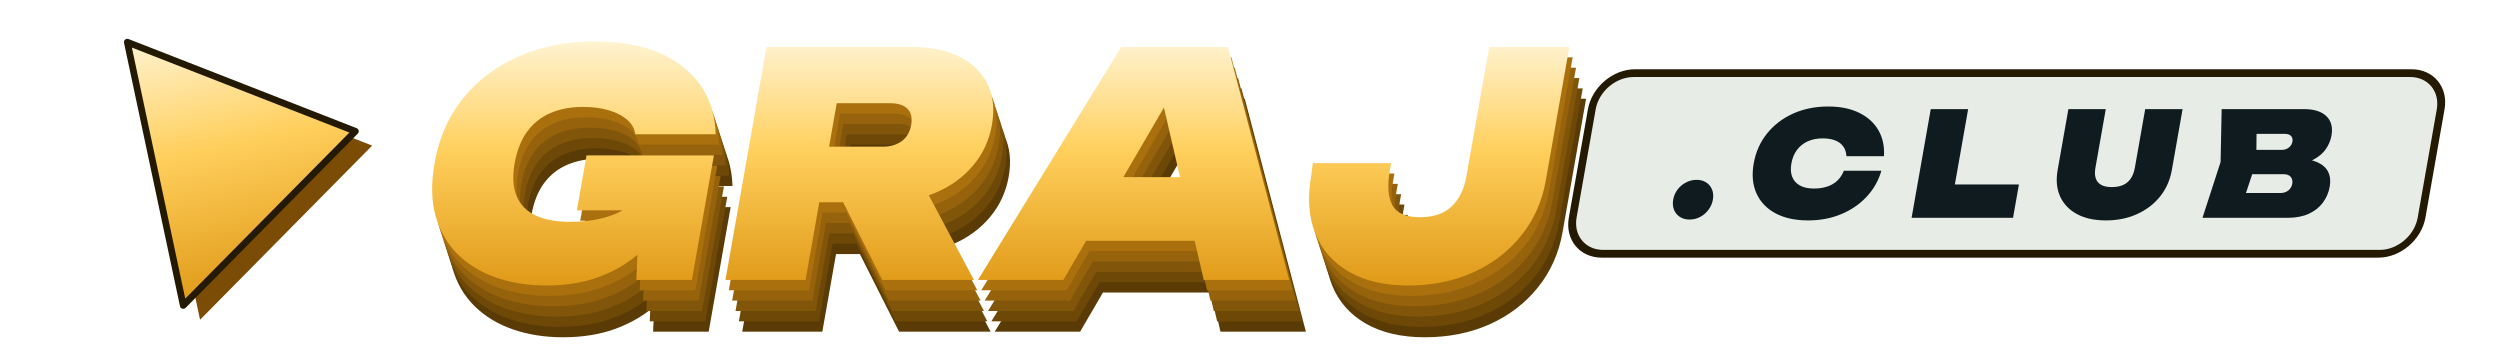
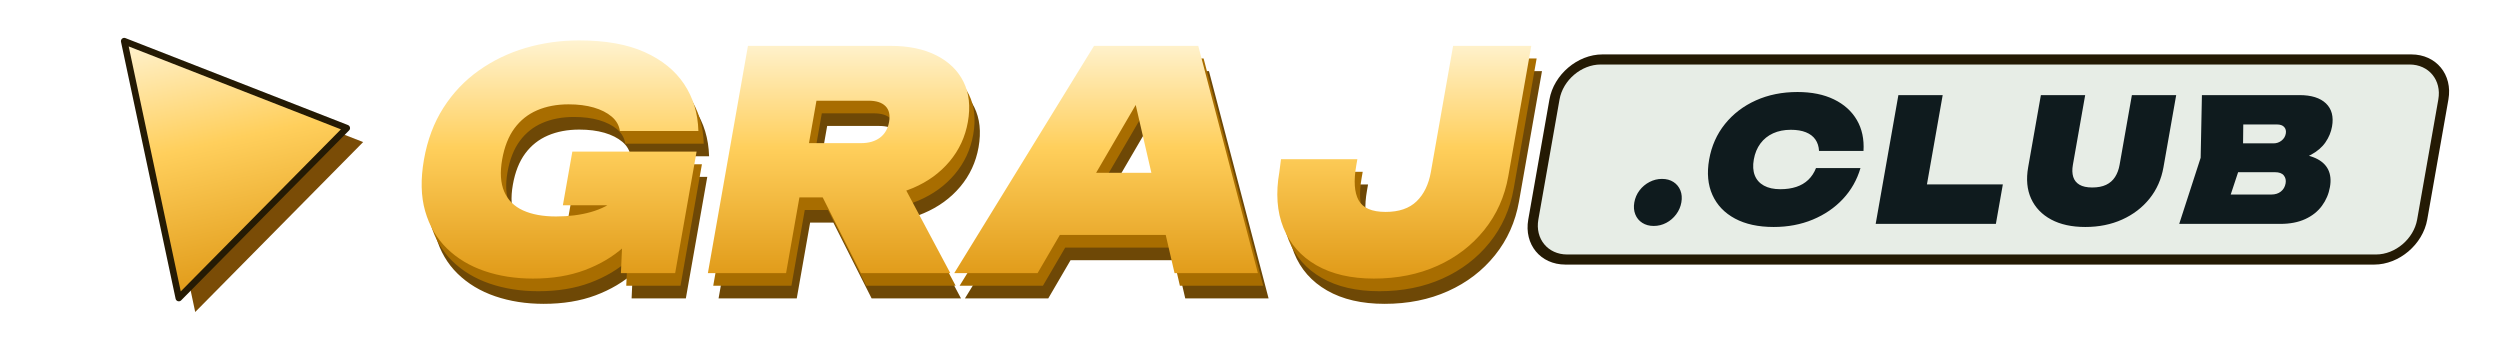
- <svg xmlns="http://www.w3.org/2000/svg" viewBox="0 0 483 69" role="img" aria-label="GRAJ.CLUB">
+ <svg xmlns="http://www.w3.org/2000/svg" viewBox="0 0 495 69" role="img" aria-label="GRAJ.CLUB">
  <defs>
    <linearGradient id="gj-g" x1="0" y1="0" x2="0" y2="1">
      <stop offset="0" stop-color="#fff3d1" />
      <stop offset=".45" stop-color="#ffcf5c" />
      <stop offset="1" stop-color="#e09a18" />
    </linearGradient>
  </defs>
  <g transform="translate(30 33.58) rotate(-12)">
    <path d="M0 -26 L39.52 0 L0 26 Z" fill="#7a4c06" transform="translate(2.60 3.38)" />
    <path d="M0 -26 L39.52 0 L0 26 Z" fill="url(#gj-g)" stroke="#241a04" stroke-width="1.30" stroke-linejoin="round" />
  </g>
  <g transform="translate(78 54.08) skewX(-10)">
-     <path d="M50.4 -19.44Q50.16 -15.48 48.75 -11.79Q47.34 -8.1 44.61 -5.19Q41.88 -2.28 37.68 -0.6Q33.48 1.08 27.72 1.08Q22.5 1.08 17.85 -0.42Q13.2 -1.92 9.63 -4.89Q6.06 -7.86 4.02 -12.27Q1.98 -16.68 1.98 -22.5Q1.98 -28.32 4.02 -32.73Q6.06 -37.14 9.72 -40.11Q13.38 -43.08 18.18 -44.58Q22.98 -46.08 28.56 -46.08Q36.36 -46.08 41.91 -43.77Q47.46 -41.46 50.85 -37.44Q54.24 -33.42 55.32 -28.14H39.78Q39.24 -29.82 37.65 -30.99Q36.06 -32.16 33.78 -32.79Q31.5 -33.42 28.68 -33.42Q25.2 -33.42 22.68 -32.25Q20.16 -31.08 18.81 -28.68Q17.46 -26.28 17.46 -22.5Q17.46 -18.66 18.99 -16.14Q20.52 -13.62 23.37 -12.42Q26.22 -11.22 30.12 -11.22Q33.9 -11.22 36.84 -12.09Q39.78 -12.96 41.61 -14.79Q43.44 -16.62 43.86 -19.44ZM31.08 -13.44V-24.06H55.68V0.0H44.94L42.66 -17.22L45.36 -13.44Z M72.84 -25.74H87.96Q90.24 -25.74 91.5 -26.82Q92.76 -27.9 92.76 -29.94Q92.76 -31.98 91.5 -33.06Q90.24 -34.14 87.96 -34.14H70.68L77.64 -41.1V0.0H62.16V-45.0H90.36Q95.76 -45.0 99.81 -43.11Q103.86 -41.22 106.11 -37.86Q108.36 -34.5 108.36 -29.94Q108.36 -25.5 106.11 -22.11Q103.86 -18.72 99.81 -16.86Q95.76 -15.0 90.36 -15.0H72.84ZM78.12 -21.06H95.22L110.16 0.0H92.46Z M125.4 -7.56V-19.86H156.06V-7.56ZM151.32 -45.0 171.06 0.0H154.56L139.02 -38.16H142.98L127.44 0.0H110.94L130.68 -45.0Z M171.66 -22.56H186.78V-21.36Q186.78 -16.74 188.46 -14.43Q190.14 -12.12 194.22 -12.12Q198.18 -12.12 199.98 -14.22Q201.78 -16.32 201.78 -20.04V-45.0H217.26V-19.2Q217.26 -13.14 214.38 -8.55Q211.5 -3.96 206.34 -1.44Q201.18 1.08 194.22 1.08Q187.44 1.08 182.37 -1.56Q177.3 -4.2 174.54 -8.97Q171.78 -13.74 171.78 -20.04Z" fill="#5a3a05" transform="translate(5.00 10.00)" />
-     <path d="M50.4 -19.44Q50.16 -15.48 48.75 -11.79Q47.34 -8.1 44.61 -5.19Q41.88 -2.28 37.68 -0.6Q33.48 1.08 27.72 1.08Q22.5 1.08 17.85 -0.42Q13.2 -1.92 9.63 -4.89Q6.06 -7.86 4.02 -12.27Q1.98 -16.68 1.98 -22.5Q1.98 -28.32 4.02 -32.73Q6.06 -37.14 9.72 -40.11Q13.38 -43.08 18.18 -44.58Q22.98 -46.08 28.56 -46.08Q36.36 -46.08 41.91 -43.77Q47.46 -41.46 50.85 -37.44Q54.24 -33.42 55.32 -28.14H39.78Q39.24 -29.82 37.65 -30.99Q36.06 -32.16 33.78 -32.79Q31.5 -33.42 28.68 -33.42Q25.2 -33.42 22.68 -32.25Q20.16 -31.08 18.81 -28.68Q17.46 -26.28 17.46 -22.5Q17.46 -18.66 18.99 -16.14Q20.52 -13.62 23.37 -12.42Q26.22 -11.22 30.12 -11.22Q33.9 -11.22 36.84 -12.09Q39.78 -12.96 41.61 -14.79Q43.44 -16.62 43.86 -19.44ZM31.08 -13.44V-24.06H55.68V0.0H44.94L42.66 -17.22L45.36 -13.44Z M72.84 -25.74H87.96Q90.24 -25.74 91.5 -26.82Q92.76 -27.9 92.76 -29.94Q92.76 -31.98 91.5 -33.06Q90.24 -34.14 87.96 -34.14H70.68L77.64 -41.1V0.0H62.16V-45.0H90.36Q95.76 -45.0 99.81 -43.11Q103.86 -41.22 106.11 -37.86Q108.36 -34.5 108.36 -29.94Q108.36 -25.5 106.11 -22.11Q103.86 -18.72 99.81 -16.86Q95.76 -15.0 90.36 -15.0H72.84ZM78.12 -21.06H95.22L110.16 0.0H92.46Z M125.4 -7.56V-19.86H156.06V-7.56ZM151.32 -45.0 171.06 0.0H154.56L139.02 -38.16H142.98L127.44 0.0H110.94L130.68 -45.0Z M171.66 -22.56H186.78V-21.36Q186.78 -16.74 188.46 -14.43Q190.14 -12.12 194.22 -12.12Q198.18 -12.12 199.98 -14.22Q201.78 -16.32 201.78 -20.04V-45.0H217.26V-19.2Q217.26 -13.14 214.38 -8.55Q211.5 -3.96 206.34 -1.44Q201.18 1.08 194.22 1.08Q187.44 1.08 182.37 -1.56Q177.3 -4.2 174.54 -8.97Q171.78 -13.74 171.78 -20.04Z" fill="#6e4806" transform="translate(4.00 8.00)" />
-     <path d="M50.4 -19.44Q50.16 -15.48 48.75 -11.79Q47.34 -8.1 44.61 -5.19Q41.88 -2.28 37.68 -0.6Q33.48 1.08 27.72 1.08Q22.5 1.08 17.85 -0.42Q13.2 -1.92 9.63 -4.89Q6.06 -7.86 4.02 -12.27Q1.98 -16.68 1.98 -22.5Q1.98 -28.32 4.02 -32.73Q6.06 -37.14 9.72 -40.11Q13.38 -43.08 18.18 -44.58Q22.98 -46.08 28.56 -46.08Q36.36 -46.08 41.91 -43.77Q47.46 -41.46 50.85 -37.44Q54.24 -33.42 55.32 -28.14H39.78Q39.24 -29.82 37.65 -30.99Q36.06 -32.16 33.78 -32.79Q31.5 -33.42 28.68 -33.42Q25.2 -33.42 22.68 -32.25Q20.16 -31.08 18.81 -28.68Q17.46 -26.28 17.46 -22.5Q17.46 -18.66 18.99 -16.14Q20.52 -13.62 23.37 -12.42Q26.22 -11.22 30.12 -11.22Q33.9 -11.22 36.84 -12.09Q39.78 -12.96 41.61 -14.79Q43.44 -16.62 43.86 -19.44ZM31.08 -13.44V-24.06H55.68V0.0H44.94L42.66 -17.22L45.36 -13.44Z M72.84 -25.74H87.96Q90.24 -25.74 91.5 -26.82Q92.76 -27.9 92.76 -29.94Q92.76 -31.98 91.5 -33.06Q90.24 -34.14 87.96 -34.14H70.68L77.64 -41.1V0.0H62.16V-45.0H90.36Q95.76 -45.0 99.81 -43.11Q103.86 -41.22 106.11 -37.86Q108.36 -34.5 108.36 -29.94Q108.36 -25.5 106.11 -22.11Q103.86 -18.72 99.81 -16.86Q95.76 -15.0 90.36 -15.0H72.84ZM78.12 -21.06H95.22L110.16 0.0H92.46Z M125.4 -7.56V-19.86H156.06V-7.56ZM151.32 -45.0 171.06 0.0H154.56L139.02 -38.16H142.98L127.44 0.0H110.94L130.68 -45.0Z M171.66 -22.56H186.78V-21.36Q186.78 -16.74 188.46 -14.43Q190.14 -12.12 194.22 -12.12Q198.18 -12.12 199.98 -14.22Q201.78 -16.32 201.78 -20.04V-45.0H217.26V-19.2Q217.26 -13.14 214.38 -8.55Q211.5 -3.96 206.34 -1.44Q201.18 1.08 194.22 1.08Q187.44 1.08 182.37 -1.56Q177.3 -4.2 174.54 -8.97Q171.78 -13.74 171.78 -20.04Z" fill="#82560a" transform="translate(3.00 6.00)" />
-     <path d="M50.4 -19.44Q50.16 -15.48 48.75 -11.79Q47.34 -8.1 44.61 -5.19Q41.88 -2.28 37.68 -0.6Q33.48 1.08 27.72 1.08Q22.5 1.08 17.85 -0.42Q13.2 -1.92 9.63 -4.89Q6.06 -7.86 4.02 -12.27Q1.98 -16.68 1.98 -22.5Q1.98 -28.32 4.02 -32.73Q6.06 -37.14 9.72 -40.11Q13.38 -43.08 18.18 -44.58Q22.98 -46.08 28.56 -46.08Q36.36 -46.08 41.91 -43.77Q47.46 -41.46 50.85 -37.44Q54.24 -33.42 55.32 -28.14H39.78Q39.24 -29.82 37.65 -30.99Q36.06 -32.16 33.78 -32.79Q31.5 -33.42 28.68 -33.42Q25.2 -33.42 22.68 -32.25Q20.16 -31.08 18.81 -28.68Q17.46 -26.28 17.46 -22.5Q17.46 -18.66 18.99 -16.14Q20.52 -13.62 23.37 -12.42Q26.22 -11.22 30.12 -11.22Q33.9 -11.22 36.84 -12.09Q39.78 -12.96 41.61 -14.79Q43.44 -16.62 43.86 -19.44ZM31.08 -13.44V-24.06H55.68V0.0H44.94L42.66 -17.22L45.36 -13.44Z M72.84 -25.74H87.96Q90.24 -25.74 91.5 -26.82Q92.76 -27.9 92.76 -29.94Q92.76 -31.98 91.5 -33.06Q90.24 -34.14 87.96 -34.14H70.68L77.64 -41.1V0.0H62.16V-45.0H90.36Q95.76 -45.0 99.81 -43.11Q103.86 -41.22 106.11 -37.86Q108.36 -34.5 108.36 -29.94Q108.36 -25.5 106.11 -22.11Q103.86 -18.72 99.81 -16.86Q95.76 -15.0 90.36 -15.0H72.84ZM78.12 -21.06H95.22L110.16 0.0H92.46Z M125.4 -7.56V-19.86H156.06V-7.56ZM151.32 -45.0 171.06 0.0H154.56L139.02 -38.16H142.98L127.44 0.0H110.94L130.68 -45.0Z M171.66 -22.56H186.78V-21.36Q186.78 -16.74 188.46 -14.43Q190.14 -12.12 194.22 -12.12Q198.18 -12.12 199.98 -14.22Q201.78 -16.32 201.78 -20.04V-45.0H217.26V-19.2Q217.26 -13.14 214.38 -8.55Q211.5 -3.96 206.34 -1.44Q201.18 1.08 194.22 1.08Q187.44 1.08 182.37 -1.56Q177.3 -4.2 174.54 -8.97Q171.78 -13.74 171.78 -20.04Z" fill="#96620c" transform="translate(2.00 4.00)" />
-     <path d="M50.4 -19.44Q50.16 -15.48 48.75 -11.79Q47.34 -8.1 44.61 -5.19Q41.88 -2.28 37.68 -0.6Q33.48 1.08 27.72 1.08Q22.5 1.08 17.85 -0.42Q13.2 -1.92 9.63 -4.89Q6.06 -7.86 4.02 -12.27Q1.98 -16.68 1.98 -22.5Q1.98 -28.32 4.02 -32.73Q6.06 -37.14 9.72 -40.11Q13.38 -43.08 18.18 -44.58Q22.98 -46.08 28.56 -46.08Q36.36 -46.08 41.91 -43.77Q47.46 -41.46 50.85 -37.44Q54.24 -33.42 55.32 -28.14H39.78Q39.24 -29.82 37.65 -30.99Q36.06 -32.16 33.78 -32.79Q31.5 -33.42 28.68 -33.42Q25.2 -33.42 22.68 -32.25Q20.16 -31.08 18.81 -28.68Q17.46 -26.28 17.46 -22.5Q17.46 -18.66 18.99 -16.14Q20.52 -13.62 23.37 -12.42Q26.22 -11.22 30.12 -11.22Q33.9 -11.22 36.84 -12.09Q39.78 -12.96 41.61 -14.79Q43.44 -16.62 43.86 -19.44ZM31.08 -13.44V-24.06H55.68V0.0H44.94L42.66 -17.22L45.36 -13.44Z M72.84 -25.74H87.96Q90.24 -25.74 91.5 -26.82Q92.76 -27.9 92.76 -29.94Q92.76 -31.98 91.5 -33.06Q90.24 -34.14 87.96 -34.14H70.68L77.64 -41.1V0.0H62.16V-45.0H90.36Q95.76 -45.0 99.81 -43.11Q103.86 -41.22 106.11 -37.86Q108.36 -34.5 108.36 -29.94Q108.36 -25.5 106.11 -22.11Q103.86 -18.72 99.81 -16.86Q95.76 -15.0 90.36 -15.0H72.84ZM78.12 -21.06H95.22L110.16 0.0H92.46Z M125.4 -7.56V-19.86H156.06V-7.56ZM151.32 -45.0 171.06 0.0H154.56L139.02 -38.16H142.98L127.44 0.0H110.94L130.68 -45.0Z M171.66 -22.56H186.78V-21.36Q186.78 -16.74 188.46 -14.43Q190.14 -12.12 194.22 -12.12Q198.18 -12.12 199.98 -14.22Q201.78 -16.32 201.78 -20.04V-45.0H217.26V-19.2Q217.26 -13.14 214.38 -8.55Q211.5 -3.96 206.34 -1.44Q201.18 1.08 194.22 1.08Q187.44 1.08 182.37 -1.56Q177.3 -4.2 174.54 -8.97Q171.78 -13.74 171.78 -20.04Z" fill="#aa700e" transform="translate(1.00 2.00)" />
+     <path d="M50.4 -19.44Q50.16 -15.48 48.75 -11.79Q47.34 -8.1 44.61 -5.19Q41.88 -2.28 37.68 -0.6Q33.48 1.08 27.72 1.08Q22.5 1.08 17.85 -0.42Q13.2 -1.92 9.63 -4.89Q6.06 -7.86 4.02 -12.27Q1.98 -16.68 1.98 -22.5Q1.98 -28.32 4.02 -32.73Q6.06 -37.14 9.72 -40.11Q13.38 -43.08 18.18 -44.58Q22.98 -46.08 28.56 -46.08Q36.36 -46.08 41.91 -43.77Q47.46 -41.46 50.85 -37.44Q54.24 -33.42 55.32 -28.14H39.78Q39.24 -29.82 37.65 -30.99Q36.06 -32.16 33.78 -32.79Q31.5 -33.42 28.68 -33.42Q25.2 -33.42 22.68 -32.25Q20.16 -31.08 18.81 -28.68Q17.46 -26.28 17.46 -22.5Q17.46 -18.66 18.99 -16.14Q20.52 -13.62 23.37 -12.42Q26.22 -11.22 30.12 -11.22Q33.9 -11.22 36.84 -12.09Q39.78 -12.96 41.61 -14.79Q43.44 -16.62 43.86 -19.44ZM31.08 -13.44V-24.06H55.68V0.0H44.94L42.66 -17.22L45.36 -13.44Z M72.84 -25.74H87.96Q90.24 -25.74 91.5 -26.82Q92.76 -27.9 92.76 -29.94Q92.76 -31.98 91.5 -33.06Q90.24 -34.14 87.96 -34.14H70.68L77.64 -41.1V0.0H62.16V-45.0H90.36Q95.76 -45.0 99.81 -43.11Q103.86 -41.22 106.11 -37.86Q108.36 -34.5 108.36 -29.94Q108.36 -25.5 106.11 -22.11Q103.86 -18.72 99.81 -16.86Q95.76 -15.0 90.36 -15.0H72.84ZM78.12 -21.06H95.22L110.16 0.0H92.46Z M125.4 -7.56V-19.86H156.06V-7.56ZM151.32 -45.0 171.06 0.0H154.56L139.02 -38.16H142.98L127.44 0.0H110.94L130.68 -45.0Z M171.66 -22.56H186.78V-21.36Q186.78 -16.74 188.46 -14.43Q190.14 -12.12 194.22 -12.12Q198.18 -12.12 199.98 -14.22Q201.78 -16.32 201.78 -20.04V-45.0H217.26V-19.2Q217.26 -13.14 214.38 -8.55Q211.5 -3.96 206.34 -1.44Q201.18 1.08 194.22 1.08Q187.44 1.08 182.37 -1.56Q177.3 -4.2 174.54 -8.97Q171.78 -13.74 171.78 -20.04Z" fill="#6e4806" transform="translate(3 5)" />
+     <path d="M50.4 -19.44Q50.16 -15.48 48.75 -11.79Q47.34 -8.1 44.61 -5.19Q41.88 -2.28 37.68 -0.6Q33.48 1.08 27.72 1.08Q22.5 1.08 17.85 -0.42Q13.2 -1.92 9.63 -4.89Q6.06 -7.86 4.02 -12.27Q1.98 -16.68 1.98 -22.5Q1.98 -28.32 4.02 -32.73Q6.06 -37.14 9.72 -40.11Q13.38 -43.08 18.18 -44.58Q22.98 -46.08 28.56 -46.08Q36.36 -46.08 41.91 -43.77Q47.46 -41.46 50.85 -37.44Q54.24 -33.42 55.32 -28.14H39.78Q39.24 -29.82 37.65 -30.99Q36.06 -32.16 33.78 -32.79Q31.5 -33.42 28.68 -33.42Q25.2 -33.42 22.68 -32.25Q20.16 -31.08 18.81 -28.68Q17.46 -26.28 17.46 -22.5Q17.46 -18.66 18.99 -16.14Q20.52 -13.62 23.37 -12.42Q26.22 -11.22 30.12 -11.22Q33.9 -11.22 36.84 -12.09Q39.78 -12.96 41.61 -14.79Q43.44 -16.62 43.86 -19.44ZM31.08 -13.44V-24.06H55.68V0.0H44.94L42.66 -17.22L45.36 -13.44Z M72.84 -25.74H87.96Q90.24 -25.74 91.5 -26.82Q92.76 -27.9 92.76 -29.94Q92.76 -31.98 91.5 -33.06Q90.24 -34.14 87.96 -34.14H70.68L77.64 -41.1V0.0H62.16V-45.0H90.36Q95.76 -45.0 99.81 -43.11Q103.86 -41.22 106.11 -37.86Q108.36 -34.5 108.36 -29.94Q108.36 -25.5 106.11 -22.11Q103.86 -18.72 99.81 -16.86Q95.76 -15.0 90.36 -15.0H72.84ZM78.12 -21.06H95.22L110.16 0.0H92.46Z M125.4 -7.56V-19.86H156.06V-7.56ZM151.32 -45.0 171.06 0.0H154.56L139.02 -38.16H142.98L127.44 0.0H110.94L130.68 -45.0Z M171.66 -22.56H186.78V-21.36Q186.78 -16.74 188.46 -14.43Q190.14 -12.12 194.22 -12.12Q198.18 -12.12 199.98 -14.22Q201.78 -16.32 201.78 -20.04V-45.0H217.26V-19.2Q217.26 -13.14 214.38 -8.55Q211.5 -3.96 206.34 -1.44Q201.18 1.08 194.22 1.08Q187.44 1.08 182.37 -1.56Q177.3 -4.2 174.54 -8.97Q171.78 -13.74 171.78 -20.04Z" fill="#a86d00" transform="translate(1.5 2.5)" />
    <path d="M50.4 -19.44Q50.16 -15.48 48.75 -11.79Q47.34 -8.1 44.61 -5.19Q41.88 -2.28 37.68 -0.6Q33.48 1.08 27.72 1.08Q22.5 1.08 17.85 -0.42Q13.2 -1.92 9.63 -4.89Q6.06 -7.86 4.02 -12.27Q1.98 -16.68 1.98 -22.5Q1.98 -28.32 4.02 -32.73Q6.06 -37.14 9.72 -40.11Q13.38 -43.08 18.18 -44.58Q22.98 -46.08 28.56 -46.08Q36.36 -46.08 41.91 -43.77Q47.46 -41.46 50.85 -37.44Q54.24 -33.42 55.32 -28.14H39.78Q39.24 -29.82 37.65 -30.99Q36.06 -32.16 33.78 -32.79Q31.5 -33.42 28.68 -33.42Q25.2 -33.42 22.68 -32.25Q20.16 -31.08 18.81 -28.68Q17.46 -26.28 17.46 -22.5Q17.46 -18.66 18.99 -16.14Q20.52 -13.62 23.37 -12.42Q26.22 -11.22 30.12 -11.22Q33.9 -11.22 36.84 -12.09Q39.78 -12.96 41.61 -14.79Q43.44 -16.62 43.86 -19.44ZM31.08 -13.44V-24.06H55.68V0.0H44.94L42.66 -17.22L45.36 -13.44Z M72.84 -25.74H87.96Q90.24 -25.74 91.5 -26.82Q92.76 -27.9 92.76 -29.94Q92.76 -31.98 91.5 -33.06Q90.24 -34.14 87.96 -34.14H70.68L77.64 -41.1V0.0H62.16V-45.0H90.36Q95.76 -45.0 99.81 -43.11Q103.86 -41.22 106.11 -37.86Q108.36 -34.5 108.36 -29.94Q108.36 -25.5 106.11 -22.11Q103.86 -18.72 99.81 -16.86Q95.76 -15.0 90.36 -15.0H72.84ZM78.12 -21.06H95.22L110.16 0.0H92.46Z M125.4 -7.56V-19.86H156.06V-7.56ZM151.32 -45.0 171.06 0.0H154.56L139.02 -38.16H142.98L127.44 0.0H110.94L130.68 -45.0Z M171.66 -22.56H186.78V-21.36Q186.78 -16.74 188.46 -14.43Q190.14 -12.12 194.22 -12.12Q198.18 -12.12 199.98 -14.22Q201.78 -16.32 201.78 -20.04V-45.0H217.26V-19.2Q217.26 -13.14 214.38 -8.55Q211.5 -3.96 206.34 -1.44Q201.18 1.08 194.22 1.08Q187.44 1.08 182.37 -1.56Q177.3 -4.2 174.54 -8.97Q171.78 -13.74 171.78 -20.04Z" fill="url(#gj-g)" />
  </g>
  <g transform="skewX(-10)" transform-origin="311.26 31.58">
-     <rect x="311.26" y="14.131" width="164" height="34.898" rx="6.98" fill="#e7ede6" stroke="#241a04" stroke-width="1.5" />
-     <path d="M333.896 42.416Q332.832 42.416 331.95 41.912Q331.068 41.408 330.564 40.526Q330.06 39.644 330.06 38.58Q330.06 37.488 330.564 36.62Q331.068 35.752 331.95 35.248Q332.832 34.744 333.896 34.744Q334.988 34.744 335.856 35.248Q336.724 35.752 337.228 36.62Q337.732 37.488 337.732 38.58Q337.732 39.644 337.228 40.526Q336.724 41.408 335.856 41.912Q334.988 42.416 333.896 42.416Z M369.304 32.98Q368.968 35.864 367.33 38.02Q365.692 40.176 363.004 41.38Q360.316 42.584 356.844 42.584Q353.092 42.584 350.292 41.212Q347.492 39.84 345.938 37.362Q344.384 34.884 344.384 31.58Q344.384 28.276 345.938 25.798Q347.492 23.32 350.292 21.948Q353.092 20.576 356.844 20.576Q360.316 20.576 363.004 21.78Q365.692 22.984 367.33 25.14Q368.968 27.296 369.304 30.18H362.052Q361.8 29.088 361.128 28.318Q360.456 27.548 359.378 27.142Q358.3 26.736 356.844 26.736Q355.22 26.736 354.058 27.31Q352.896 27.884 352.28 28.976Q351.664 30.068 351.664 31.58Q351.664 33.092 352.28 34.17Q352.896 35.248 354.058 35.836Q355.22 36.424 356.844 36.424Q358.3 36.424 359.378 36.046Q360.456 35.668 361.128 34.898Q361.8 34.128 362.052 32.98Z M383.964 21.08V38.888L380.716 35.64H396.34V42.08H376.74V21.08Z M410.552 32.448Q410.552 33.596 410.958 34.422Q411.364 35.248 412.204 35.696Q413.044 36.144 414.36 36.144Q415.704 36.144 416.544 35.71Q417.384 35.276 417.776 34.436Q418.168 33.596 418.168 32.448V21.08H425.392V32.84Q425.392 35.78 424.02 37.964Q422.648 40.148 420.17 41.366Q417.692 42.584 414.36 42.584Q411.056 42.584 408.578 41.366Q406.1 40.148 404.714 37.964Q403.328 35.78 403.328 32.84V21.08H410.552Z M448.732 31.888 449.292 30.6Q451.672 30.684 453.268 31.356Q454.864 32.028 455.662 33.218Q456.46 34.408 456.46 36.06Q456.46 37.768 455.69 39.14Q454.92 40.512 453.352 41.296Q451.784 42.08 449.432 42.08H432.94L434.536 31.3L432.94 21.08H448.844Q451.756 21.08 453.408 22.438Q455.06 23.796 455.06 26.204Q455.06 27.576 454.444 28.78Q453.828 29.984 452.442 30.81Q451.056 31.636 448.732 31.888ZM439.996 40.512 437.252 37.292H447.136Q448.06 37.292 448.592 36.802Q449.124 36.312 449.124 35.472Q449.124 34.716 448.606 34.184Q448.088 33.652 447.08 33.652H438.792V28.948H446.016Q446.744 28.948 447.234 28.5Q447.724 28.052 447.724 27.352Q447.724 26.708 447.276 26.288Q446.828 25.868 446.016 25.868H437.28L439.996 22.648L441.424 31.3Z" fill="#0f1b1e" />
+     <rect x="311.26" y="11.773" width="176" height="39.614" rx="7.92" fill="#e7ede6" stroke="#241a04" stroke-width="2" />
+     <path d="M335.318 44.738Q334.026 44.738 332.955 44.126Q331.884 43.514 331.272 42.443Q330.66 41.372 330.66 40.08Q330.66 38.754 331.272 37.7Q331.884 36.646 332.955 36.034Q334.026 35.422 335.318 35.422Q336.644 35.422 337.698 36.034Q338.752 36.646 339.364 37.7Q339.976 38.754 339.976 40.08Q339.976 41.372 339.364 42.443Q338.752 43.514 337.698 44.126Q336.644 44.738 335.318 44.738Z M374.242 33.28Q373.834 36.782 371.845 39.4Q369.856 42.018 366.592 43.48Q363.328 44.942 359.112 44.942Q354.556 44.942 351.156 43.276Q347.756 41.61 345.869 38.601Q343.982 35.592 343.982 31.58Q343.982 27.568 345.869 24.559Q347.756 21.55 351.156 19.884Q354.556 18.218 359.112 18.218Q363.328 18.218 366.592 19.68Q369.856 21.142 371.845 23.76Q373.834 26.378 374.242 29.88H365.436Q365.13 28.554 364.314 27.619Q363.498 26.684 362.189 26.191Q360.88 25.698 359.112 25.698Q357.14 25.698 355.729 26.395Q354.318 27.092 353.57 28.418Q352.822 29.744 352.822 31.58Q352.822 33.416 353.57 34.725Q354.318 36.034 355.729 36.748Q357.14 37.462 359.112 37.462Q360.88 37.462 362.189 37.003Q363.498 36.544 364.314 35.609Q365.13 34.674 365.436 33.28Z M387.972 18.83V40.454L384.028 36.51H403.0V44.33H379.2V18.83Z M416.186 32.634Q416.186 34.028 416.679 35.031Q417.172 36.034 418.192 36.578Q419.212 37.122 420.81 37.122Q422.442 37.122 423.462 36.595Q424.482 36.068 424.958 35.048Q425.434 34.028 425.434 32.634V18.83H434.206V33.11Q434.206 36.68 432.54 39.332Q430.874 41.984 427.865 43.463Q424.856 44.942 420.81 44.942Q416.798 44.942 413.789 43.463Q410.78 41.984 409.097 39.332Q407.414 36.68 407.414 33.11V18.83H416.186Z M458.476 31.954 459.156 30.39Q462.046 30.492 463.984 31.308Q465.922 32.124 466.891 33.569Q467.86 35.014 467.86 37.02Q467.86 39.094 466.925 40.76Q465.99 42.426 464.086 43.378Q462.182 44.33 459.326 44.33H439.3L441.238 31.24L439.3 18.83H458.612Q462.148 18.83 464.154 20.479Q466.16 22.128 466.16 25.052Q466.16 26.718 465.412 28.18Q464.664 29.642 462.981 30.645Q461.298 31.648 458.476 31.954ZM447.868 42.426 444.536 38.516H456.538Q457.66 38.516 458.306 37.921Q458.952 37.326 458.952 36.306Q458.952 35.388 458.323 34.742Q457.694 34.096 456.47 34.096H446.406V28.384H455.178Q456.062 28.384 456.657 27.84Q457.252 27.296 457.252 26.446Q457.252 25.664 456.708 25.154Q456.164 24.644 455.178 24.644H444.57L447.868 20.734L449.602 31.24Z" fill="#0f1b1e" />
  </g>
</svg>
